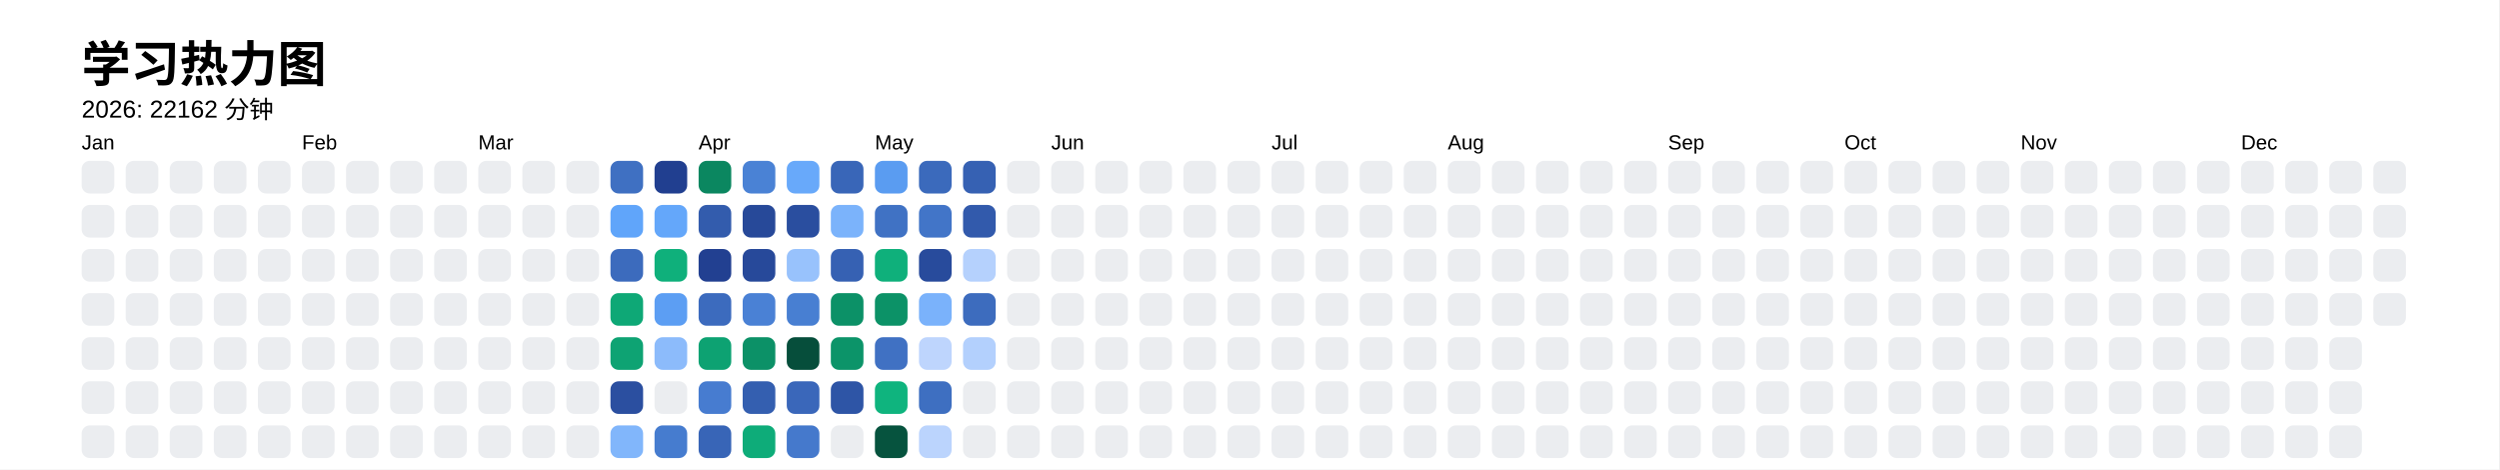
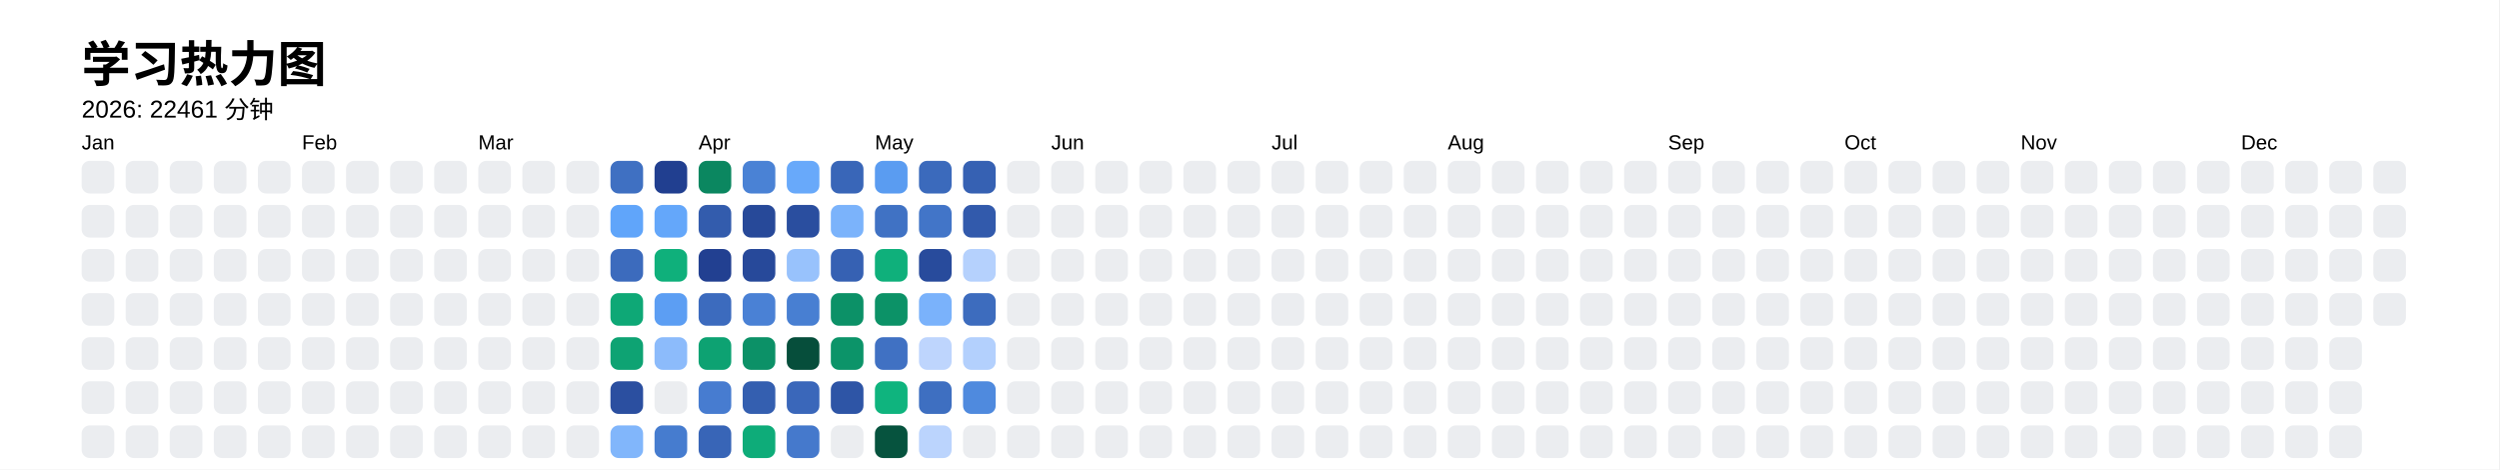
<svg xmlns="http://www.w3.org/2000/svg" style="background-color:white;" baseProfile="full" height="57.5mm" version="1.1" viewBox="0,0,306.2,57.5" width="306.2mm">
  <defs />
  <rect fill="#FFFFFF" height="57.5" width="306.2" x="0" y="0" />
  <text fill="#000000" style="font-size:6px; font-family:Arial; font-weight:bold;" x="10" y="10">学习热力图</text>
-   <text fill="#000000" style="font-size:3px; font-family:Arial;" x="10" y="14.4">2026: 22162 分钟</text>
+   <text fill="#000000" style="font-size:3px; font-family:Arial;" x="10" y="14.4">2026: 22461 分钟</text>
  <text fill="#000000" style="font-size:2.5px; font-family:Arial" x="10" y="18.3">Jan</text>
  <rect fill="#ebedf0" height="4" rx="1" ry="1" width="4" x="10" y="19.7" />
  <rect fill="#ebedf0" height="4" rx="1" ry="1" width="4" x="10" y="25.1" />
  <rect fill="#ebedf0" height="4" rx="1" ry="1" width="4" x="10" y="30.5" />
  <rect fill="#ebedf0" height="4" rx="1" ry="1" width="4" x="10" y="35.9" />
  <rect fill="#ebedf0" height="4" rx="1" ry="1" width="4" x="10" y="41.3" />
  <rect fill="#ebedf0" height="4" rx="1" ry="1" width="4" x="10" y="46.7" />
  <rect fill="#ebedf0" height="4" rx="1" ry="1" width="4" x="10" y="52.1" />
  <rect fill="#ebedf0" height="4" rx="1" ry="1" width="4" x="15.4" y="19.7" />
  <rect fill="#ebedf0" height="4" rx="1" ry="1" width="4" x="15.4" y="25.1" />
  <rect fill="#ebedf0" height="4" rx="1" ry="1" width="4" x="15.4" y="30.5" />
  <rect fill="#ebedf0" height="4" rx="1" ry="1" width="4" x="15.4" y="35.9" />
  <rect fill="#ebedf0" height="4" rx="1" ry="1" width="4" x="15.4" y="41.3" />
  <rect fill="#ebedf0" height="4" rx="1" ry="1" width="4" x="15.4" y="46.7" />
  <rect fill="#ebedf0" height="4" rx="1" ry="1" width="4" x="15.4" y="52.1" />
  <rect fill="#ebedf0" height="4" rx="1" ry="1" width="4" x="20.8" y="19.7" />
  <rect fill="#ebedf0" height="4" rx="1" ry="1" width="4" x="20.8" y="25.1" />
  <rect fill="#ebedf0" height="4" rx="1" ry="1" width="4" x="20.8" y="30.5" />
  <rect fill="#ebedf0" height="4" rx="1" ry="1" width="4" x="20.8" y="35.9" />
  <rect fill="#ebedf0" height="4" rx="1" ry="1" width="4" x="20.8" y="41.3" />
  <rect fill="#ebedf0" height="4" rx="1" ry="1" width="4" x="20.8" y="46.7" />
  <rect fill="#ebedf0" height="4" rx="1" ry="1" width="4" x="20.8" y="52.1" />
  <rect fill="#ebedf0" height="4" rx="1" ry="1" width="4" x="26.2" y="19.7" />
  <rect fill="#ebedf0" height="4" rx="1" ry="1" width="4" x="26.2" y="25.1" />
  <rect fill="#ebedf0" height="4" rx="1" ry="1" width="4" x="26.2" y="30.5" />
  <rect fill="#ebedf0" height="4" rx="1" ry="1" width="4" x="26.2" y="35.9" />
  <rect fill="#ebedf0" height="4" rx="1" ry="1" width="4" x="26.2" y="41.3" />
  <rect fill="#ebedf0" height="4" rx="1" ry="1" width="4" x="26.2" y="46.7" />
  <rect fill="#ebedf0" height="4" rx="1" ry="1" width="4" x="26.2" y="52.1" />
  <rect fill="#ebedf0" height="4" rx="1" ry="1" width="4" x="31.6" y="19.7" />
  <rect fill="#ebedf0" height="4" rx="1" ry="1" width="4" x="31.6" y="25.1" />
  <rect fill="#ebedf0" height="4" rx="1" ry="1" width="4" x="31.6" y="30.5" />
  <rect fill="#ebedf0" height="4" rx="1" ry="1" width="4" x="31.6" y="35.9" />
  <rect fill="#ebedf0" height="4" rx="1" ry="1" width="4" x="31.6" y="41.3" />
  <rect fill="#ebedf0" height="4" rx="1" ry="1" width="4" x="31.6" y="46.7" />
  <rect fill="#ebedf0" height="4" rx="1" ry="1" width="4" x="31.6" y="52.1" />
  <text fill="#000000" style="font-size:2.5px; font-family:Arial" x="37.0" y="18.3">Feb</text>
  <rect fill="#ebedf0" height="4" rx="1" ry="1" width="4" x="37.0" y="19.7" />
  <rect fill="#ebedf0" height="4" rx="1" ry="1" width="4" x="37.0" y="25.1" />
  <rect fill="#ebedf0" height="4" rx="1" ry="1" width="4" x="37.0" y="30.5" />
  <rect fill="#ebedf0" height="4" rx="1" ry="1" width="4" x="37.0" y="35.9" />
  <rect fill="#ebedf0" height="4" rx="1" ry="1" width="4" x="37.0" y="41.3" />
  <rect fill="#ebedf0" height="4" rx="1" ry="1" width="4" x="37.0" y="46.7" />
  <rect fill="#ebedf0" height="4" rx="1" ry="1" width="4" x="37.0" y="52.1" />
  <rect fill="#ebedf0" height="4" rx="1" ry="1" width="4" x="42.4" y="19.7" />
  <rect fill="#ebedf0" height="4" rx="1" ry="1" width="4" x="42.4" y="25.1" />
  <rect fill="#ebedf0" height="4" rx="1" ry="1" width="4" x="42.4" y="30.5" />
  <rect fill="#ebedf0" height="4" rx="1" ry="1" width="4" x="42.4" y="35.9" />
  <rect fill="#ebedf0" height="4" rx="1" ry="1" width="4" x="42.4" y="41.3" />
  <rect fill="#ebedf0" height="4" rx="1" ry="1" width="4" x="42.4" y="46.7" />
  <rect fill="#ebedf0" height="4" rx="1" ry="1" width="4" x="42.4" y="52.1" />
  <rect fill="#ebedf0" height="4" rx="1" ry="1" width="4" x="47.8" y="19.7" />
  <rect fill="#ebedf0" height="4" rx="1" ry="1" width="4" x="47.8" y="25.1" />
  <rect fill="#ebedf0" height="4" rx="1" ry="1" width="4" x="47.8" y="30.5" />
  <rect fill="#ebedf0" height="4" rx="1" ry="1" width="4" x="47.8" y="35.9" />
  <rect fill="#ebedf0" height="4" rx="1" ry="1" width="4" x="47.8" y="41.3" />
  <rect fill="#ebedf0" height="4" rx="1" ry="1" width="4" x="47.8" y="46.7" />
  <rect fill="#ebedf0" height="4" rx="1" ry="1" width="4" x="47.8" y="52.1" />
  <rect fill="#ebedf0" height="4" rx="1" ry="1" width="4" x="53.2" y="19.7" />
  <rect fill="#ebedf0" height="4" rx="1" ry="1" width="4" x="53.2" y="25.1" />
  <rect fill="#ebedf0" height="4" rx="1" ry="1" width="4" x="53.2" y="30.5" />
  <rect fill="#ebedf0" height="4" rx="1" ry="1" width="4" x="53.2" y="35.9" />
  <rect fill="#ebedf0" height="4" rx="1" ry="1" width="4" x="53.2" y="41.3" />
  <rect fill="#ebedf0" height="4" rx="1" ry="1" width="4" x="53.2" y="46.7" />
  <rect fill="#ebedf0" height="4" rx="1" ry="1" width="4" x="53.2" y="52.1" />
  <text fill="#000000" style="font-size:2.5px; font-family:Arial" x="58.6" y="18.3">Mar</text>
  <rect fill="#ebedf0" height="4" rx="1" ry="1" width="4" x="58.6" y="19.7" />
  <rect fill="#ebedf0" height="4" rx="1" ry="1" width="4" x="58.6" y="25.1" />
  <rect fill="#ebedf0" height="4" rx="1" ry="1" width="4" x="58.6" y="30.5" />
  <rect fill="#ebedf0" height="4" rx="1" ry="1" width="4" x="58.6" y="35.9" />
  <rect fill="#ebedf0" height="4" rx="1" ry="1" width="4" x="58.6" y="41.3" />
  <rect fill="#ebedf0" height="4" rx="1" ry="1" width="4" x="58.6" y="46.7" />
  <rect fill="#ebedf0" height="4" rx="1" ry="1" width="4" x="58.6" y="52.1" />
  <rect fill="#ebedf0" height="4" rx="1" ry="1" width="4" x="64" y="19.7" />
  <rect fill="#ebedf0" height="4" rx="1" ry="1" width="4" x="64" y="25.1" />
  <rect fill="#ebedf0" height="4" rx="1" ry="1" width="4" x="64" y="30.5" />
  <rect fill="#ebedf0" height="4" rx="1" ry="1" width="4" x="64" y="35.9" />
  <rect fill="#ebedf0" height="4" rx="1" ry="1" width="4" x="64" y="41.3" />
  <rect fill="#ebedf0" height="4" rx="1" ry="1" width="4" x="64" y="46.7" />
  <rect fill="#ebedf0" height="4" rx="1" ry="1" width="4" x="64" y="52.1" />
  <rect fill="#ebedf0" height="4" rx="1" ry="1" width="4" x="69.4" y="19.7" />
  <rect fill="#ebedf0" height="4" rx="1" ry="1" width="4" x="69.4" y="25.1" />
  <rect fill="#ebedf0" height="4" rx="1" ry="1" width="4" x="69.4" y="30.5" />
  <rect fill="#ebedf0" height="4" rx="1" ry="1" width="4" x="69.4" y="35.9" />
  <rect fill="#ebedf0" height="4" rx="1" ry="1" width="4" x="69.4" y="41.3" />
  <rect fill="#ebedf0" height="4" rx="1" ry="1" width="4" x="69.4" y="46.7" />
  <rect fill="#ebedf0" height="4" rx="1" ry="1" width="4" x="69.4" y="52.1" />
  <rect fill="#3f70c2" height="4" rx="1" ry="1" width="4" x="74.8" y="19.7" />
  <rect fill="#60a5fa" height="4" rx="1" ry="1" width="4" x="74.8" y="25.1" />
  <rect fill="#3c6bbd" height="4" rx="1" ry="1" width="4" x="74.8" y="30.5" />
  <rect fill="#0ea876" height="4" rx="1" ry="1" width="4" x="74.8" y="35.9" />
  <rect fill="#0ea373" height="4" rx="1" ry="1" width="4" x="74.8" y="41.3" />
  <rect fill="#2b4fa0" height="4" rx="1" ry="1" width="4" x="74.8" y="46.7" />
  <rect fill="#81b6fb" height="4" rx="1" ry="1" width="4" x="74.8" y="52.1" />
  <rect fill="#213f90" height="4" rx="1" ry="1" width="4" x="80.2" y="19.7" />
  <rect fill="#64a7fa" height="4" rx="1" ry="1" width="4" x="80.2" y="25.1" />
  <rect fill="#0fb07b" height="4" rx="1" ry="1" width="4" x="80.2" y="30.5" />
  <rect fill="#5c9ef3" height="4" rx="1" ry="1" width="4" x="80.2" y="35.9" />
  <rect fill="#8cbbfb" height="4" rx="1" ry="1" width="4" x="80.2" y="41.3" />
  <rect fill="#ebedf0" height="4" rx="1" ry="1" width="4" x="80.2" y="46.7" />
  <rect fill="#467ccf" height="4" rx="1" ry="1" width="4" x="80.2" y="52.1" />
  <text fill="#000000" style="font-size:2.5px; font-family:Arial" x="85.6" y="18.3">Apr</text>
  <rect fill="#0b8760" height="4" rx="1" ry="1" width="4" x="85.6" y="19.7" />
  <rect fill="#335cad" height="4" rx="1" ry="1" width="4" x="85.6" y="25.1" />
  <rect fill="#224091" height="4" rx="1" ry="1" width="4" x="85.6" y="30.5" />
  <rect fill="#3c6bbe" height="4" rx="1" ry="1" width="4" x="85.6" y="35.9" />
  <rect fill="#0da272" height="4" rx="1" ry="1" width="4" x="85.6" y="41.3" />
  <rect fill="#477cd0" height="4" rx="1" ry="1" width="4" x="85.6" y="46.7" />
  <rect fill="#3865b7" height="4" rx="1" ry="1" width="4" x="85.6" y="52.1" />
  <rect fill="#4a82d5" height="4" rx="1" ry="1" width="4" x="91" y="19.7" />
  <rect fill="#274999" height="4" rx="1" ry="1" width="4" x="91" y="25.1" />
  <rect fill="#27499a" height="4" rx="1" ry="1" width="4" x="91" y="30.5" />
  <rect fill="#4a81d5" height="4" rx="1" ry="1" width="4" x="91" y="35.9" />
  <rect fill="#0c9167" height="4" rx="1" ry="1" width="4" x="91" y="41.3" />
  <rect fill="#345fb0" height="4" rx="1" ry="1" width="4" x="91" y="46.7" />
  <rect fill="#0eac79" height="4" rx="1" ry="1" width="4" x="91" y="52.1" />
  <rect fill="#68a9fa" height="4" rx="1" ry="1" width="4" x="96.4" y="19.7" />
  <rect fill="#2a4e9f" height="4" rx="1" ry="1" width="4" x="96.4" y="25.1" />
  <rect fill="#98c2fc" height="4" rx="1" ry="1" width="4" x="96.4" y="30.5" />
  <rect fill="#487fd2" height="4" rx="1" ry="1" width="4" x="96.4" y="35.9" />
  <rect fill="#064e3b" height="4" rx="1" ry="1" width="4" x="96.4" y="41.3" />
  <rect fill="#3a67ba" height="4" rx="1" ry="1" width="4" x="96.4" y="46.7" />
  <rect fill="#4579cc" height="4" rx="1" ry="1" width="4" x="96.4" y="52.1" />
  <rect fill="#3966b8" height="4" rx="1" ry="1" width="4" x="101.8" y="19.7" />
  <rect fill="#7bb3fb" height="4" rx="1" ry="1" width="4" x="101.8" y="25.1" />
  <rect fill="#3661b3" height="4" rx="1" ry="1" width="4" x="101.8" y="30.5" />
  <rect fill="#0c9167" height="4" rx="1" ry="1" width="4" x="101.8" y="35.9" />
  <rect fill="#0c9469" height="4" rx="1" ry="1" width="4" x="101.8" y="41.3" />
  <rect fill="#2e55a6" height="4" rx="1" ry="1" width="4" x="101.8" y="46.7" />
  <rect fill="#ebedf0" height="4" rx="1" ry="1" width="4" x="101.8" y="52.1" />
  <text fill="#000000" style="font-size:2.5px; font-family:Arial" x="107.2" y="18.3">May</text>
  <rect fill="#5a9cf1" height="4" rx="1" ry="1" width="4" x="107.2" y="19.7" />
  <rect fill="#4072c4" height="4" rx="1" ry="1" width="4" x="107.2" y="25.1" />
  <rect fill="#0fb07b" height="4" rx="1" ry="1" width="4" x="107.2" y="30.5" />
  <rect fill="#0c9267" height="4" rx="1" ry="1" width="4" x="107.2" y="35.9" />
  <rect fill="#4071c3" height="4" rx="1" ry="1" width="4" x="107.2" y="41.3" />
  <rect fill="#0fb47e" height="4" rx="1" ry="1" width="4" x="107.2" y="46.7" />
  <rect fill="#06533e" height="4" rx="1" ry="1" width="4" x="107.2" y="52.1" />
  <rect fill="#3b6abc" height="4" rx="1" ry="1" width="4" x="112.6" y="19.7" />
  <rect fill="#4275c8" height="4" rx="1" ry="1" width="4" x="112.6" y="25.1" />
  <rect fill="#284b9c" height="4" rx="1" ry="1" width="4" x="112.6" y="30.5" />
  <rect fill="#7ab2fb" height="4" rx="1" ry="1" width="4" x="112.6" y="35.9" />
  <rect fill="#bed5fd" height="4" rx="1" ry="1" width="4" x="112.6" y="41.3" />
  <rect fill="#3e6fc1" height="4" rx="1" ry="1" width="4" x="112.6" y="46.7" />
  <rect fill="#bbd4fd" height="4" rx="1" ry="1" width="4" x="112.6" y="52.1" />
  <rect fill="#3661b3" height="4" rx="1" ry="1" width="4" x="118" y="19.7" />
  <rect fill="#325aac" height="4" rx="1" ry="1" width="4" x="118" y="25.1" />
  <rect fill="#b5d1fd" height="4" rx="1" ry="1" width="4" x="118" y="30.5" />
  <rect fill="#3d6cbe" height="4" rx="1" ry="1" width="4" x="118" y="35.9" />
  <rect fill="#b3d0fd" height="4" rx="1" ry="1" width="4" x="118" y="41.3" />
-   <rect fill="#ebedf0" height="4" rx="1" ry="1" width="4" x="118" y="46.7" />
+   <rect fill="#4f8ade" height="4" rx="1" ry="1" width="4" x="118" y="46.7" />
  <rect fill="#ebedf0" height="4" rx="1" ry="1" width="4" x="118" y="52.1" />
  <rect fill="#ebedf0" height="4" rx="1" ry="1" width="4" x="123.4" y="19.7" />
  <rect fill="#ebedf0" height="4" rx="1" ry="1" width="4" x="123.4" y="25.1" />
  <rect fill="#ebedf0" height="4" rx="1" ry="1" width="4" x="123.4" y="30.5" />
  <rect fill="#ebedf0" height="4" rx="1" ry="1" width="4" x="123.4" y="35.9" />
  <rect fill="#ebedf0" height="4" rx="1" ry="1" width="4" x="123.4" y="41.3" />
  <rect fill="#ebedf0" height="4" rx="1" ry="1" width="4" x="123.4" y="46.7" />
  <rect fill="#ebedf0" height="4" rx="1" ry="1" width="4" x="123.4" y="52.1" />
  <text fill="#000000" style="font-size:2.5px; font-family:Arial" x="128.8" y="18.3">Jun</text>
  <rect fill="#ebedf0" height="4" rx="1" ry="1" width="4" x="128.8" y="19.7" />
  <rect fill="#ebedf0" height="4" rx="1" ry="1" width="4" x="128.8" y="25.1" />
  <rect fill="#ebedf0" height="4" rx="1" ry="1" width="4" x="128.8" y="30.5" />
  <rect fill="#ebedf0" height="4" rx="1" ry="1" width="4" x="128.8" y="35.9" />
  <rect fill="#ebedf0" height="4" rx="1" ry="1" width="4" x="128.8" y="41.3" />
  <rect fill="#ebedf0" height="4" rx="1" ry="1" width="4" x="128.8" y="46.7" />
  <rect fill="#ebedf0" height="4" rx="1" ry="1" width="4" x="128.8" y="52.1" />
  <rect fill="#ebedf0" height="4" rx="1" ry="1" width="4" x="134.2" y="19.7" />
  <rect fill="#ebedf0" height="4" rx="1" ry="1" width="4" x="134.2" y="25.1" />
  <rect fill="#ebedf0" height="4" rx="1" ry="1" width="4" x="134.2" y="30.5" />
  <rect fill="#ebedf0" height="4" rx="1" ry="1" width="4" x="134.2" y="35.9" />
  <rect fill="#ebedf0" height="4" rx="1" ry="1" width="4" x="134.2" y="41.3" />
  <rect fill="#ebedf0" height="4" rx="1" ry="1" width="4" x="134.2" y="46.7" />
  <rect fill="#ebedf0" height="4" rx="1" ry="1" width="4" x="134.2" y="52.1" />
  <rect fill="#ebedf0" height="4" rx="1" ry="1" width="4" x="139.6" y="19.7" />
  <rect fill="#ebedf0" height="4" rx="1" ry="1" width="4" x="139.6" y="25.1" />
  <rect fill="#ebedf0" height="4" rx="1" ry="1" width="4" x="139.6" y="30.5" />
  <rect fill="#ebedf0" height="4" rx="1" ry="1" width="4" x="139.6" y="35.9" />
  <rect fill="#ebedf0" height="4" rx="1" ry="1" width="4" x="139.6" y="41.3" />
  <rect fill="#ebedf0" height="4" rx="1" ry="1" width="4" x="139.6" y="46.7" />
  <rect fill="#ebedf0" height="4" rx="1" ry="1" width="4" x="139.6" y="52.1" />
  <rect fill="#ebedf0" height="4" rx="1" ry="1" width="4" x="145" y="19.7" />
  <rect fill="#ebedf0" height="4" rx="1" ry="1" width="4" x="145" y="25.1" />
  <rect fill="#ebedf0" height="4" rx="1" ry="1" width="4" x="145" y="30.5" />
  <rect fill="#ebedf0" height="4" rx="1" ry="1" width="4" x="145" y="35.9" />
  <rect fill="#ebedf0" height="4" rx="1" ry="1" width="4" x="145" y="41.3" />
  <rect fill="#ebedf0" height="4" rx="1" ry="1" width="4" x="145" y="46.7" />
  <rect fill="#ebedf0" height="4" rx="1" ry="1" width="4" x="145" y="52.1" />
  <rect fill="#ebedf0" height="4" rx="1" ry="1" width="4" x="150.4" y="19.7" />
  <rect fill="#ebedf0" height="4" rx="1" ry="1" width="4" x="150.4" y="25.1" />
  <rect fill="#ebedf0" height="4" rx="1" ry="1" width="4" x="150.4" y="30.5" />
  <rect fill="#ebedf0" height="4" rx="1" ry="1" width="4" x="150.4" y="35.9" />
  <rect fill="#ebedf0" height="4" rx="1" ry="1" width="4" x="150.4" y="41.3" />
  <rect fill="#ebedf0" height="4" rx="1" ry="1" width="4" x="150.4" y="46.7" />
  <rect fill="#ebedf0" height="4" rx="1" ry="1" width="4" x="150.4" y="52.1" />
  <text fill="#000000" style="font-size:2.5px; font-family:Arial" x="155.8" y="18.3">Jul</text>
  <rect fill="#ebedf0" height="4" rx="1" ry="1" width="4" x="155.8" y="19.7" />
  <rect fill="#ebedf0" height="4" rx="1" ry="1" width="4" x="155.8" y="25.1" />
  <rect fill="#ebedf0" height="4" rx="1" ry="1" width="4" x="155.8" y="30.5" />
  <rect fill="#ebedf0" height="4" rx="1" ry="1" width="4" x="155.8" y="35.9" />
  <rect fill="#ebedf0" height="4" rx="1" ry="1" width="4" x="155.8" y="41.3" />
  <rect fill="#ebedf0" height="4" rx="1" ry="1" width="4" x="155.8" y="46.7" />
  <rect fill="#ebedf0" height="4" rx="1" ry="1" width="4" x="155.8" y="52.1" />
  <rect fill="#ebedf0" height="4" rx="1" ry="1" width="4" x="161.2" y="19.7" />
  <rect fill="#ebedf0" height="4" rx="1" ry="1" width="4" x="161.2" y="25.1" />
  <rect fill="#ebedf0" height="4" rx="1" ry="1" width="4" x="161.2" y="30.5" />
  <rect fill="#ebedf0" height="4" rx="1" ry="1" width="4" x="161.2" y="35.9" />
  <rect fill="#ebedf0" height="4" rx="1" ry="1" width="4" x="161.2" y="41.3" />
  <rect fill="#ebedf0" height="4" rx="1" ry="1" width="4" x="161.2" y="46.7" />
  <rect fill="#ebedf0" height="4" rx="1" ry="1" width="4" x="161.2" y="52.1" />
  <rect fill="#ebedf0" height="4" rx="1" ry="1" width="4" x="166.6" y="19.7" />
  <rect fill="#ebedf0" height="4" rx="1" ry="1" width="4" x="166.6" y="25.1" />
  <rect fill="#ebedf0" height="4" rx="1" ry="1" width="4" x="166.6" y="30.5" />
  <rect fill="#ebedf0" height="4" rx="1" ry="1" width="4" x="166.6" y="35.9" />
  <rect fill="#ebedf0" height="4" rx="1" ry="1" width="4" x="166.6" y="41.3" />
  <rect fill="#ebedf0" height="4" rx="1" ry="1" width="4" x="166.6" y="46.7" />
  <rect fill="#ebedf0" height="4" rx="1" ry="1" width="4" x="166.6" y="52.1" />
  <rect fill="#ebedf0" height="4" rx="1" ry="1" width="4" x="172" y="19.7" />
  <rect fill="#ebedf0" height="4" rx="1" ry="1" width="4" x="172" y="25.1" />
  <rect fill="#ebedf0" height="4" rx="1" ry="1" width="4" x="172" y="30.5" />
  <rect fill="#ebedf0" height="4" rx="1" ry="1" width="4" x="172" y="35.9" />
  <rect fill="#ebedf0" height="4" rx="1" ry="1" width="4" x="172" y="41.3" />
  <rect fill="#ebedf0" height="4" rx="1" ry="1" width="4" x="172" y="46.7" />
  <rect fill="#ebedf0" height="4" rx="1" ry="1" width="4" x="172" y="52.1" />
  <text fill="#000000" style="font-size:2.5px; font-family:Arial" x="177.4" y="18.3">Aug</text>
  <rect fill="#ebedf0" height="4" rx="1" ry="1" width="4" x="177.4" y="19.7" />
  <rect fill="#ebedf0" height="4" rx="1" ry="1" width="4" x="177.4" y="25.1" />
  <rect fill="#ebedf0" height="4" rx="1" ry="1" width="4" x="177.4" y="30.5" />
  <rect fill="#ebedf0" height="4" rx="1" ry="1" width="4" x="177.4" y="35.9" />
  <rect fill="#ebedf0" height="4" rx="1" ry="1" width="4" x="177.4" y="41.3" />
  <rect fill="#ebedf0" height="4" rx="1" ry="1" width="4" x="177.4" y="46.7" />
  <rect fill="#ebedf0" height="4" rx="1" ry="1" width="4" x="177.4" y="52.1" />
  <rect fill="#ebedf0" height="4" rx="1" ry="1" width="4" x="182.8" y="19.7" />
  <rect fill="#ebedf0" height="4" rx="1" ry="1" width="4" x="182.8" y="25.1" />
  <rect fill="#ebedf0" height="4" rx="1" ry="1" width="4" x="182.8" y="30.5" />
  <rect fill="#ebedf0" height="4" rx="1" ry="1" width="4" x="182.8" y="35.9" />
  <rect fill="#ebedf0" height="4" rx="1" ry="1" width="4" x="182.8" y="41.3" />
  <rect fill="#ebedf0" height="4" rx="1" ry="1" width="4" x="182.8" y="46.7" />
  <rect fill="#ebedf0" height="4" rx="1" ry="1" width="4" x="182.8" y="52.1" />
  <rect fill="#ebedf0" height="4" rx="1" ry="1" width="4" x="188.2" y="19.7" />
  <rect fill="#ebedf0" height="4" rx="1" ry="1" width="4" x="188.2" y="25.1" />
  <rect fill="#ebedf0" height="4" rx="1" ry="1" width="4" x="188.2" y="30.5" />
  <rect fill="#ebedf0" height="4" rx="1" ry="1" width="4" x="188.2" y="35.9" />
  <rect fill="#ebedf0" height="4" rx="1" ry="1" width="4" x="188.2" y="41.3" />
  <rect fill="#ebedf0" height="4" rx="1" ry="1" width="4" x="188.2" y="46.7" />
  <rect fill="#ebedf0" height="4" rx="1" ry="1" width="4" x="188.2" y="52.1" />
  <rect fill="#ebedf0" height="4" rx="1" ry="1" width="4" x="193.6" y="19.7" />
  <rect fill="#ebedf0" height="4" rx="1" ry="1" width="4" x="193.6" y="25.1" />
  <rect fill="#ebedf0" height="4" rx="1" ry="1" width="4" x="193.6" y="30.5" />
  <rect fill="#ebedf0" height="4" rx="1" ry="1" width="4" x="193.6" y="35.9" />
  <rect fill="#ebedf0" height="4" rx="1" ry="1" width="4" x="193.6" y="41.3" />
  <rect fill="#ebedf0" height="4" rx="1" ry="1" width="4" x="193.6" y="46.7" />
  <rect fill="#ebedf0" height="4" rx="1" ry="1" width="4" x="193.6" y="52.1" />
  <rect fill="#ebedf0" height="4" rx="1" ry="1" width="4" x="199" y="19.7" />
  <rect fill="#ebedf0" height="4" rx="1" ry="1" width="4" x="199" y="25.1" />
  <rect fill="#ebedf0" height="4" rx="1" ry="1" width="4" x="199" y="30.5" />
  <rect fill="#ebedf0" height="4" rx="1" ry="1" width="4" x="199" y="35.9" />
  <rect fill="#ebedf0" height="4" rx="1" ry="1" width="4" x="199" y="41.3" />
  <rect fill="#ebedf0" height="4" rx="1" ry="1" width="4" x="199" y="46.7" />
  <rect fill="#ebedf0" height="4" rx="1" ry="1" width="4" x="199" y="52.1" />
  <text fill="#000000" style="font-size:2.5px; font-family:Arial" x="204.4" y="18.3">Sep</text>
  <rect fill="#ebedf0" height="4" rx="1" ry="1" width="4" x="204.4" y="19.7" />
  <rect fill="#ebedf0" height="4" rx="1" ry="1" width="4" x="204.4" y="25.1" />
  <rect fill="#ebedf0" height="4" rx="1" ry="1" width="4" x="204.4" y="30.5" />
  <rect fill="#ebedf0" height="4" rx="1" ry="1" width="4" x="204.4" y="35.9" />
  <rect fill="#ebedf0" height="4" rx="1" ry="1" width="4" x="204.4" y="41.3" />
  <rect fill="#ebedf0" height="4" rx="1" ry="1" width="4" x="204.4" y="46.7" />
  <rect fill="#ebedf0" height="4" rx="1" ry="1" width="4" x="204.4" y="52.1" />
  <rect fill="#ebedf0" height="4" rx="1" ry="1" width="4" x="209.8" y="19.7" />
  <rect fill="#ebedf0" height="4" rx="1" ry="1" width="4" x="209.8" y="25.1" />
  <rect fill="#ebedf0" height="4" rx="1" ry="1" width="4" x="209.8" y="30.5" />
  <rect fill="#ebedf0" height="4" rx="1" ry="1" width="4" x="209.8" y="35.9" />
  <rect fill="#ebedf0" height="4" rx="1" ry="1" width="4" x="209.8" y="41.3" />
  <rect fill="#ebedf0" height="4" rx="1" ry="1" width="4" x="209.8" y="46.7" />
  <rect fill="#ebedf0" height="4" rx="1" ry="1" width="4" x="209.8" y="52.1" />
  <rect fill="#ebedf0" height="4" rx="1" ry="1" width="4" x="215.2" y="19.7" />
  <rect fill="#ebedf0" height="4" rx="1" ry="1" width="4" x="215.2" y="25.1" />
  <rect fill="#ebedf0" height="4" rx="1" ry="1" width="4" x="215.2" y="30.5" />
  <rect fill="#ebedf0" height="4" rx="1" ry="1" width="4" x="215.2" y="35.9" />
  <rect fill="#ebedf0" height="4" rx="1" ry="1" width="4" x="215.2" y="41.3" />
  <rect fill="#ebedf0" height="4" rx="1" ry="1" width="4" x="215.2" y="46.7" />
  <rect fill="#ebedf0" height="4" rx="1" ry="1" width="4" x="215.2" y="52.1" />
  <rect fill="#ebedf0" height="4" rx="1" ry="1" width="4" x="220.6" y="19.7" />
  <rect fill="#ebedf0" height="4" rx="1" ry="1" width="4" x="220.6" y="25.1" />
  <rect fill="#ebedf0" height="4" rx="1" ry="1" width="4" x="220.6" y="30.5" />
  <rect fill="#ebedf0" height="4" rx="1" ry="1" width="4" x="220.6" y="35.9" />
  <rect fill="#ebedf0" height="4" rx="1" ry="1" width="4" x="220.6" y="41.3" />
  <rect fill="#ebedf0" height="4" rx="1" ry="1" width="4" x="220.6" y="46.7" />
  <rect fill="#ebedf0" height="4" rx="1" ry="1" width="4" x="220.6" y="52.1" />
  <text fill="#000000" style="font-size:2.5px; font-family:Arial" x="226" y="18.3">Oct</text>
  <rect fill="#ebedf0" height="4" rx="1" ry="1" width="4" x="226" y="19.7" />
  <rect fill="#ebedf0" height="4" rx="1" ry="1" width="4" x="226" y="25.1" />
  <rect fill="#ebedf0" height="4" rx="1" ry="1" width="4" x="226" y="30.5" />
  <rect fill="#ebedf0" height="4" rx="1" ry="1" width="4" x="226" y="35.9" />
  <rect fill="#ebedf0" height="4" rx="1" ry="1" width="4" x="226" y="41.3" />
  <rect fill="#ebedf0" height="4" rx="1" ry="1" width="4" x="226" y="46.7" />
  <rect fill="#ebedf0" height="4" rx="1" ry="1" width="4" x="226" y="52.1" />
  <rect fill="#ebedf0" height="4" rx="1" ry="1" width="4" x="231.4" y="19.7" />
  <rect fill="#ebedf0" height="4" rx="1" ry="1" width="4" x="231.4" y="25.1" />
  <rect fill="#ebedf0" height="4" rx="1" ry="1" width="4" x="231.4" y="30.5" />
  <rect fill="#ebedf0" height="4" rx="1" ry="1" width="4" x="231.4" y="35.9" />
  <rect fill="#ebedf0" height="4" rx="1" ry="1" width="4" x="231.4" y="41.3" />
  <rect fill="#ebedf0" height="4" rx="1" ry="1" width="4" x="231.4" y="46.7" />
  <rect fill="#ebedf0" height="4" rx="1" ry="1" width="4" x="231.4" y="52.1" />
  <rect fill="#ebedf0" height="4" rx="1" ry="1" width="4" x="236.8" y="19.7" />
  <rect fill="#ebedf0" height="4" rx="1" ry="1" width="4" x="236.8" y="25.1" />
  <rect fill="#ebedf0" height="4" rx="1" ry="1" width="4" x="236.8" y="30.5" />
  <rect fill="#ebedf0" height="4" rx="1" ry="1" width="4" x="236.8" y="35.9" />
  <rect fill="#ebedf0" height="4" rx="1" ry="1" width="4" x="236.8" y="41.3" />
  <rect fill="#ebedf0" height="4" rx="1" ry="1" width="4" x="236.8" y="46.7" />
  <rect fill="#ebedf0" height="4" rx="1" ry="1" width="4" x="236.8" y="52.1" />
  <rect fill="#ebedf0" height="4" rx="1" ry="1" width="4" x="242.2" y="19.7" />
  <rect fill="#ebedf0" height="4" rx="1" ry="1" width="4" x="242.2" y="25.1" />
  <rect fill="#ebedf0" height="4" rx="1" ry="1" width="4" x="242.2" y="30.5" />
  <rect fill="#ebedf0" height="4" rx="1" ry="1" width="4" x="242.2" y="35.9" />
  <rect fill="#ebedf0" height="4" rx="1" ry="1" width="4" x="242.2" y="41.3" />
  <rect fill="#ebedf0" height="4" rx="1" ry="1" width="4" x="242.2" y="46.7" />
  <rect fill="#ebedf0" height="4" rx="1" ry="1" width="4" x="242.2" y="52.1" />
  <text fill="#000000" style="font-size:2.5px; font-family:Arial" x="247.6" y="18.3">Nov</text>
  <rect fill="#ebedf0" height="4" rx="1" ry="1" width="4" x="247.6" y="19.7" />
  <rect fill="#ebedf0" height="4" rx="1" ry="1" width="4" x="247.6" y="25.1" />
  <rect fill="#ebedf0" height="4" rx="1" ry="1" width="4" x="247.6" y="30.5" />
  <rect fill="#ebedf0" height="4" rx="1" ry="1" width="4" x="247.6" y="35.9" />
  <rect fill="#ebedf0" height="4" rx="1" ry="1" width="4" x="247.6" y="41.3" />
  <rect fill="#ebedf0" height="4" rx="1" ry="1" width="4" x="247.6" y="46.7" />
  <rect fill="#ebedf0" height="4" rx="1" ry="1" width="4" x="247.6" y="52.1" />
  <rect fill="#ebedf0" height="4" rx="1" ry="1" width="4" x="253" y="19.7" />
  <rect fill="#ebedf0" height="4" rx="1" ry="1" width="4" x="253" y="25.1" />
  <rect fill="#ebedf0" height="4" rx="1" ry="1" width="4" x="253" y="30.5" />
  <rect fill="#ebedf0" height="4" rx="1" ry="1" width="4" x="253" y="35.9" />
  <rect fill="#ebedf0" height="4" rx="1" ry="1" width="4" x="253" y="41.3" />
  <rect fill="#ebedf0" height="4" rx="1" ry="1" width="4" x="253" y="46.7" />
  <rect fill="#ebedf0" height="4" rx="1" ry="1" width="4" x="253" y="52.1" />
  <rect fill="#ebedf0" height="4" rx="1" ry="1" width="4" x="258.4" y="19.7" />
  <rect fill="#ebedf0" height="4" rx="1" ry="1" width="4" x="258.4" y="25.1" />
  <rect fill="#ebedf0" height="4" rx="1" ry="1" width="4" x="258.4" y="30.5" />
  <rect fill="#ebedf0" height="4" rx="1" ry="1" width="4" x="258.4" y="35.9" />
  <rect fill="#ebedf0" height="4" rx="1" ry="1" width="4" x="258.4" y="41.3" />
  <rect fill="#ebedf0" height="4" rx="1" ry="1" width="4" x="258.4" y="46.7" />
  <rect fill="#ebedf0" height="4" rx="1" ry="1" width="4" x="258.4" y="52.1" />
  <rect fill="#ebedf0" height="4" rx="1" ry="1" width="4" x="263.8" y="19.7" />
  <rect fill="#ebedf0" height="4" rx="1" ry="1" width="4" x="263.8" y="25.1" />
  <rect fill="#ebedf0" height="4" rx="1" ry="1" width="4" x="263.8" y="30.5" />
  <rect fill="#ebedf0" height="4" rx="1" ry="1" width="4" x="263.8" y="35.9" />
  <rect fill="#ebedf0" height="4" rx="1" ry="1" width="4" x="263.8" y="41.3" />
  <rect fill="#ebedf0" height="4" rx="1" ry="1" width="4" x="263.8" y="46.7" />
  <rect fill="#ebedf0" height="4" rx="1" ry="1" width="4" x="263.8" y="52.1" />
  <rect fill="#ebedf0" height="4" rx="1" ry="1" width="4" x="269.2" y="19.7" />
  <rect fill="#ebedf0" height="4" rx="1" ry="1" width="4" x="269.2" y="25.1" />
  <rect fill="#ebedf0" height="4" rx="1" ry="1" width="4" x="269.2" y="30.5" />
  <rect fill="#ebedf0" height="4" rx="1" ry="1" width="4" x="269.2" y="35.9" />
  <rect fill="#ebedf0" height="4" rx="1" ry="1" width="4" x="269.2" y="41.3" />
  <rect fill="#ebedf0" height="4" rx="1" ry="1" width="4" x="269.2" y="46.7" />
  <rect fill="#ebedf0" height="4" rx="1" ry="1" width="4" x="269.2" y="52.1" />
  <text fill="#000000" style="font-size:2.5px; font-family:Arial" x="274.6" y="18.3">Dec</text>
  <rect fill="#ebedf0" height="4" rx="1" ry="1" width="4" x="274.6" y="19.7" />
  <rect fill="#ebedf0" height="4" rx="1" ry="1" width="4" x="274.6" y="25.1" />
  <rect fill="#ebedf0" height="4" rx="1" ry="1" width="4" x="274.6" y="30.5" />
  <rect fill="#ebedf0" height="4" rx="1" ry="1" width="4" x="274.6" y="35.9" />
  <rect fill="#ebedf0" height="4" rx="1" ry="1" width="4" x="274.6" y="41.3" />
  <rect fill="#ebedf0" height="4" rx="1" ry="1" width="4" x="274.6" y="46.7" />
  <rect fill="#ebedf0" height="4" rx="1" ry="1" width="4" x="274.6" y="52.1" />
  <rect fill="#ebedf0" height="4" rx="1" ry="1" width="4" x="280" y="19.7" />
  <rect fill="#ebedf0" height="4" rx="1" ry="1" width="4" x="280" y="25.1" />
  <rect fill="#ebedf0" height="4" rx="1" ry="1" width="4" x="280" y="30.5" />
  <rect fill="#ebedf0" height="4" rx="1" ry="1" width="4" x="280" y="35.9" />
  <rect fill="#ebedf0" height="4" rx="1" ry="1" width="4" x="280" y="41.3" />
  <rect fill="#ebedf0" height="4" rx="1" ry="1" width="4" x="280" y="46.7" />
  <rect fill="#ebedf0" height="4" rx="1" ry="1" width="4" x="280" y="52.1" />
  <rect fill="#ebedf0" height="4" rx="1" ry="1" width="4" x="285.4" y="19.7" />
  <rect fill="#ebedf0" height="4" rx="1" ry="1" width="4" x="285.4" y="25.1" />
  <rect fill="#ebedf0" height="4" rx="1" ry="1" width="4" x="285.4" y="30.5" />
  <rect fill="#ebedf0" height="4" rx="1" ry="1" width="4" x="285.4" y="35.9" />
  <rect fill="#ebedf0" height="4" rx="1" ry="1" width="4" x="285.4" y="41.3" />
  <rect fill="#ebedf0" height="4" rx="1" ry="1" width="4" x="285.4" y="46.7" />
  <rect fill="#ebedf0" height="4" rx="1" ry="1" width="4" x="285.4" y="52.1" />
  <rect fill="#ebedf0" height="4" rx="1" ry="1" width="4" x="290.8" y="19.7" />
  <rect fill="#ebedf0" height="4" rx="1" ry="1" width="4" x="290.8" y="25.1" />
  <rect fill="#ebedf0" height="4" rx="1" ry="1" width="4" x="290.8" y="30.5" />
  <rect fill="#ebedf0" height="4" rx="1" ry="1" width="4" x="290.8" y="35.9" />
</svg>
